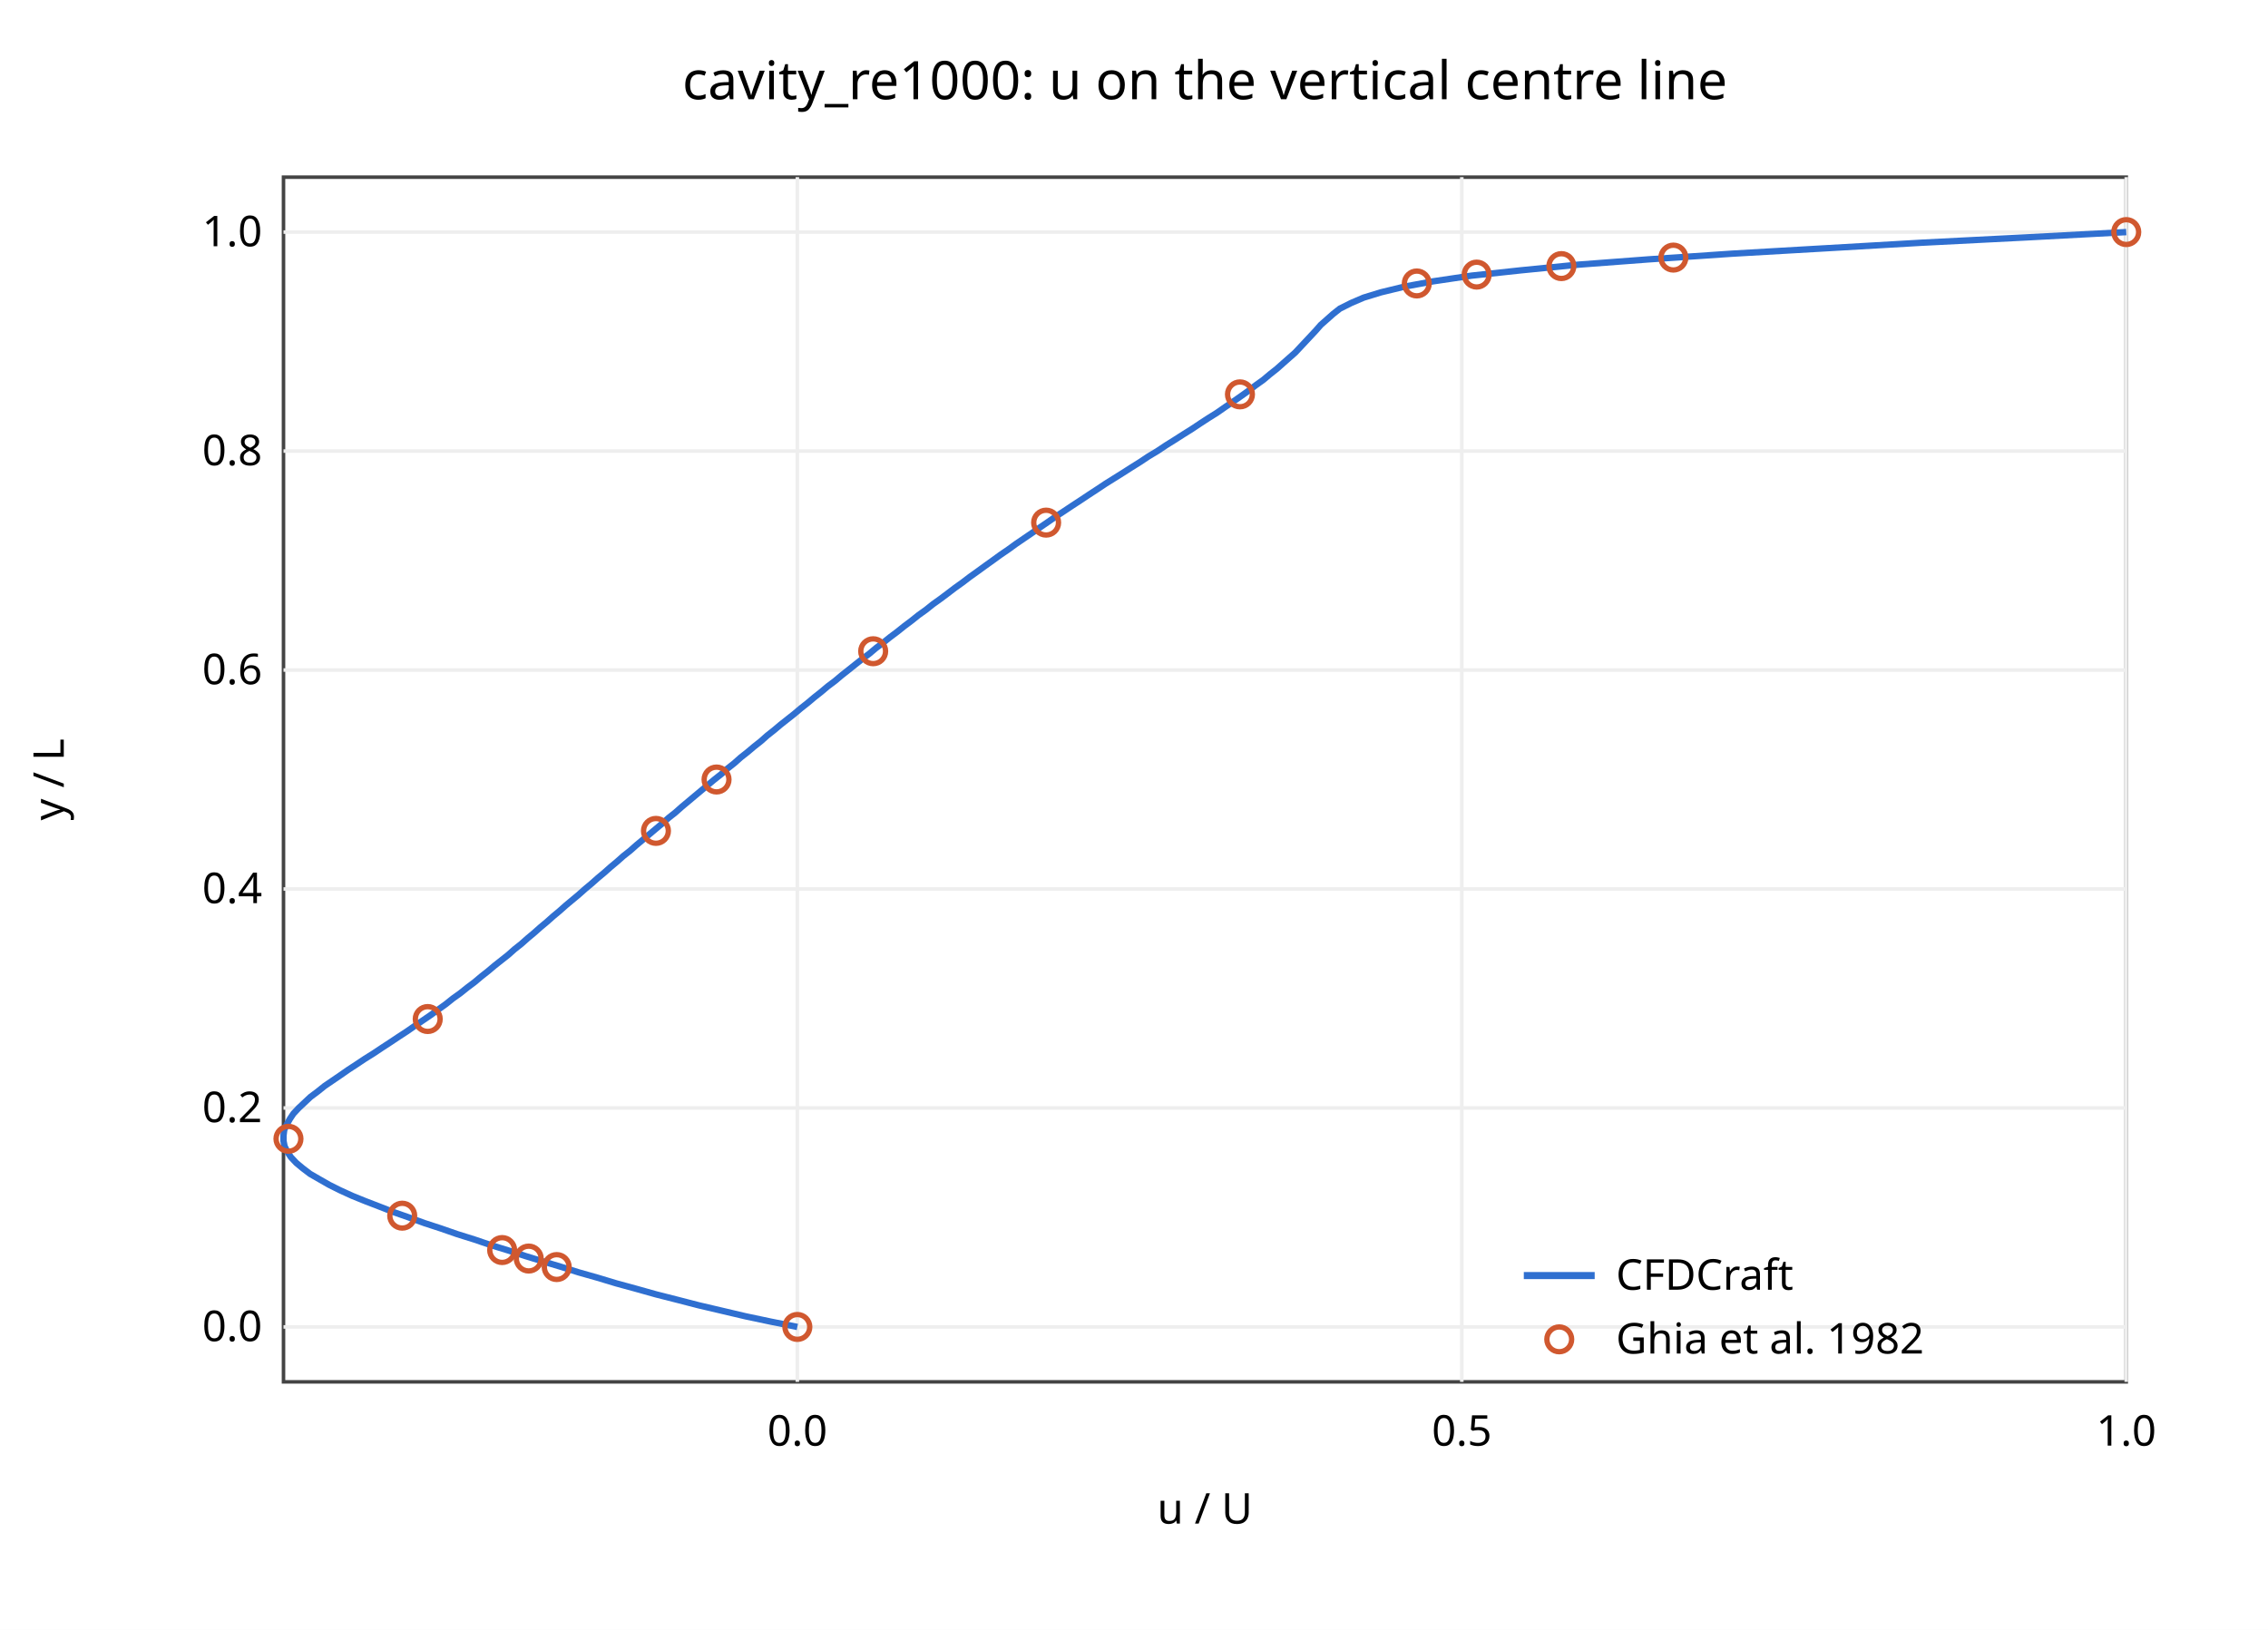
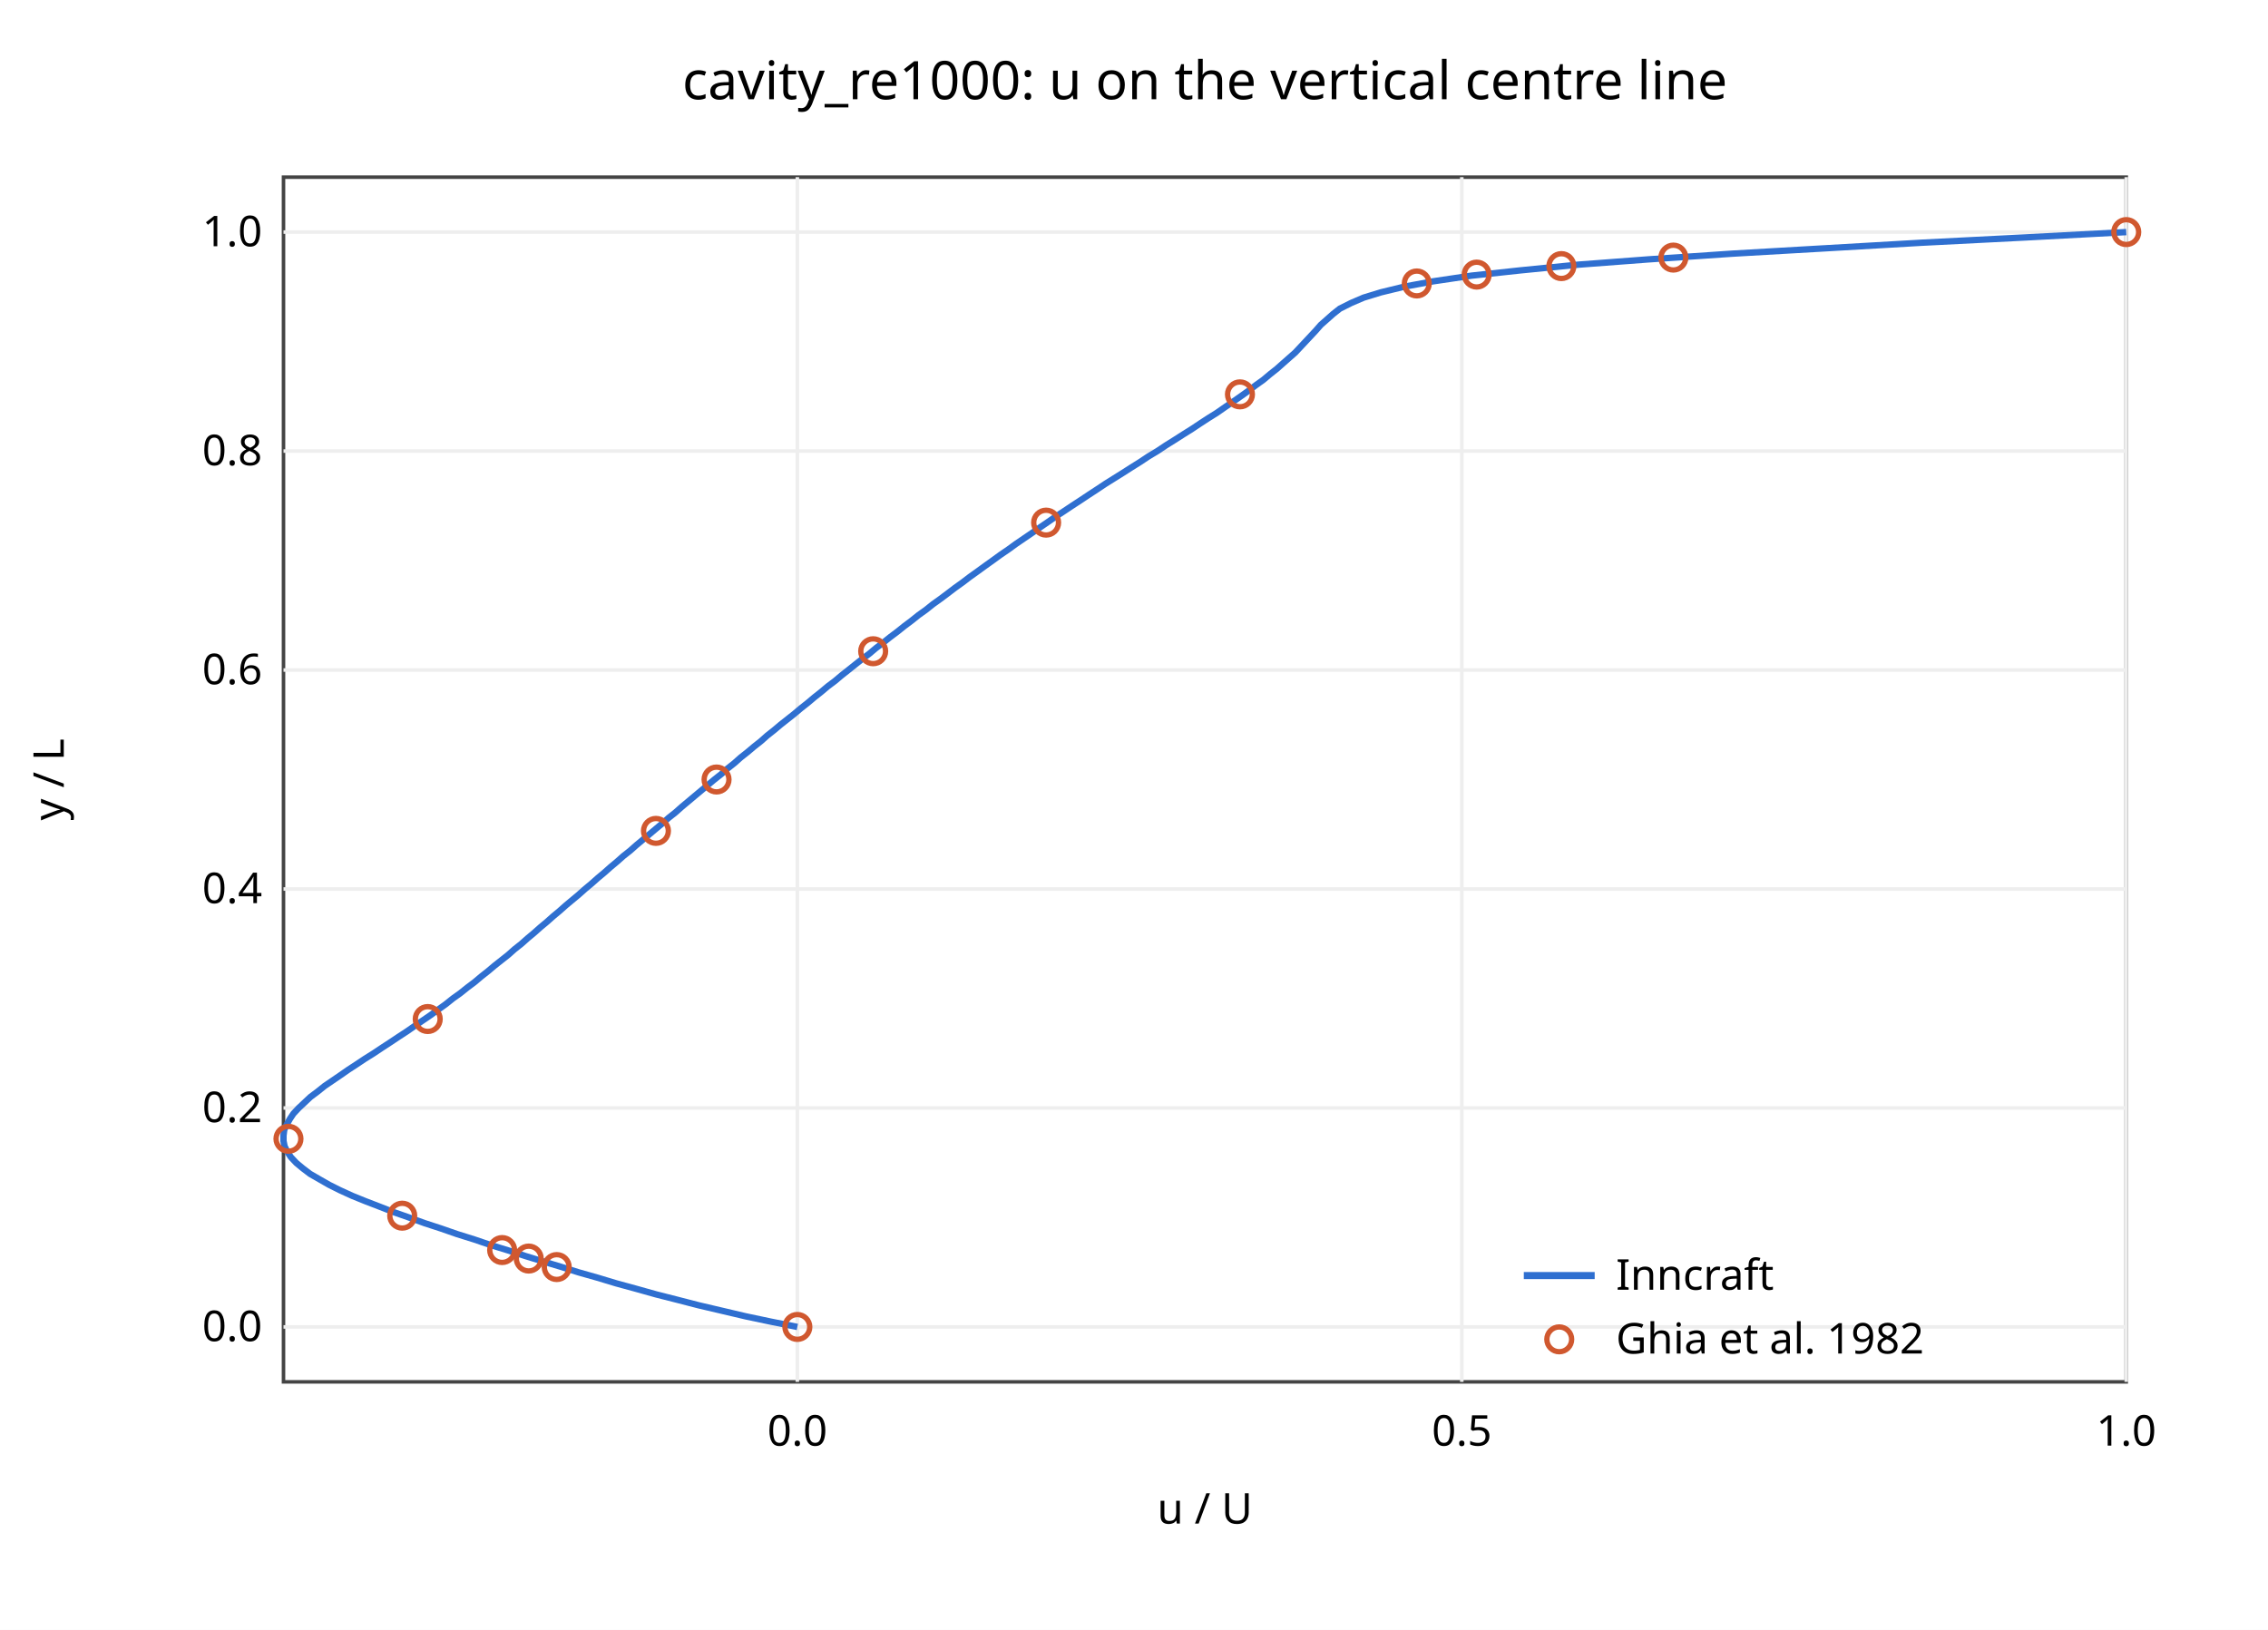
<svg xmlns="http://www.w3.org/2000/svg" width="640" height="460" viewBox="0 0 640 460" font-family="sans-serif" font-size="12">
  <rect width="640" height="460" fill="#fff" />
  <text x="340" y="28" text-anchor="middle" font-size="15">cavity_re1000: u on the vertical centre line</text>
  <rect x="80" y="50" width="520" height="340" fill="none" stroke="#444" />
  <text x="340" y="430" text-anchor="middle">u / U</text>
  <text x="18" y="220" text-anchor="middle" transform="rotate(-90 18 220)">y / L</text>
  <line x1="225.0" x2="225.0" y1="50" y2="390" stroke="#eee" />
  <text x="225.0" y="408" text-anchor="middle">0.0</text>
  <line x1="412.5" x2="412.5" y1="50" y2="390" stroke="#eee" />
  <text x="412.5" y="408" text-anchor="middle">0.5</text>
  <line x1="600.0" x2="600.0" y1="50" y2="390" stroke="#eee" />
  <text x="600.0" y="408" text-anchor="middle">1.0</text>
  <line x1="80" x2="600" y1="374.5" y2="374.5" stroke="#eee" />
  <text x="74" y="378.5" text-anchor="end">0.0</text>
  <line x1="80" x2="600" y1="312.7" y2="312.7" stroke="#eee" />
  <text x="74" y="316.7" text-anchor="end">0.2</text>
  <line x1="80" x2="600" y1="250.9" y2="250.9" stroke="#eee" />
  <text x="74" y="254.9" text-anchor="end">0.4</text>
  <line x1="80" x2="600" y1="189.1" y2="189.1" stroke="#eee" />
  <text x="74" y="193.1" text-anchor="end">0.6</text>
  <line x1="80" x2="600" y1="127.3" y2="127.3" stroke="#eee" />
  <text x="74" y="131.3" text-anchor="end">0.8</text>
  <line x1="80" x2="600" y1="65.5" y2="65.5" stroke="#eee" />
  <text x="74" y="69.5" text-anchor="end">1.0</text>
  <polyline points="225.0,374.5 217.5,373.0 210.4,371.5 203.6,369.9 197.2,368.4 191.0,366.8 185.1,365.3 179.4,363.7 173.9,362.2 168.6,360.6 163.3,359.1 158.2,357.5 153.2,356.0 148.3,354.5 143.4,352.9 138.5,351.4 133.8,349.8 129.0,348.3 124.4,346.7 119.8,345.2 115.4,343.6 111.1,342.1 107.0,340.5 103.1,339.0 99.4,337.5 95.9,335.9 92.9,334.4 90.1,332.8 87.5,331.3 85.4,329.7 83.6,328.2 82.1,326.6 81.1,325.1 80.3,323.5 80.0,322.0 80.0,320.5 80.2,318.9 80.9,317.4 81.8,315.8 82.8,314.3 84.3,312.7 85.9,311.2 87.6,309.6 89.6,308.1 91.6,306.5 93.8,305.0 96.0,303.5 98.3,301.9 100.6,300.4 103.0,298.8 105.4,297.3 107.8,295.7 110.1,294.2 112.5,292.6 114.8,291.1 117.1,289.5 119.3,288.0 121.5,286.5 123.7,284.9 125.8,283.4 127.8,281.8 129.9,280.3 131.9,278.7 133.9,277.2 135.8,275.6 137.7,274.1 139.6,272.5 141.5,271.0 143.4,269.5 145.2,267.9 147.1,266.4 148.9,264.8 150.7,263.3 152.5,261.7 154.3,260.2 156.1,258.6 157.9,257.1 159.7,255.5 161.5,254.0 163.3,252.5 165.1,250.9 166.9,249.4 168.7,247.8 170.5,246.3 172.3,244.7 174.1,243.2 175.9,241.6 177.8,240.1 179.6,238.5 181.4,237.0 183.2,235.5 185.1,233.9 186.9,232.4 188.7,230.8 190.6,229.3 192.4,227.7 194.2,226.2 196.1,224.6 197.9,223.1 199.8,221.5 201.6,220.0 203.5,218.5 205.3,216.9 207.2,215.4 209.0,213.8 210.9,212.3 212.8,210.7 214.7,209.2 216.5,207.6 218.4,206.1 220.3,204.5 222.2,203.0 224.1,201.5 226.0,199.9 227.9,198.4 229.8,196.8 231.7,195.3 233.6,193.7 235.6,192.2 237.5,190.6 239.4,189.1 241.4,187.5 243.3,186.0 245.3,184.5 247.2,182.9 249.2,181.4 251.2,179.8 253.2,178.3 255.2,176.7 257.2,175.2 259.2,173.6 261.3,172.1 263.3,170.5 265.4,169.0 267.4,167.5 269.5,165.9 271.6,164.4 273.7,162.8 275.8,161.3 278.0,159.7 280.1,158.2 282.3,156.6 284.5,155.1 286.7,153.5 288.9,152.0 291.1,150.5 293.4,148.9 295.6,147.4 297.9,145.8 300.2,144.3 302.6,142.7 304.9,141.2 307.3,139.6 309.6,138.1 312.0,136.5 314.4,135.0 316.8,133.5 319.3,131.9 321.7,130.4 324.1,128.8 326.6,127.3 329.0,125.7 331.4,124.2 333.9,122.6 336.3,121.1 338.7,119.5 341.0,118.0 343.4,116.5 345.7,114.9 347.9,113.4 350.2,111.8 352.3,110.3 354.4,108.7 356.5,107.2 358.4,105.6 360.3,104.1 362.1,102.5 363.8,101.0 365.5,99.5 367.0,97.9 368.4,96.4 369.9,94.8 371.3,93.3 372.7,91.7 374.4,90.2 376.2,88.6 378.1,87.1 381.3,85.5 384.8,84.0 389.7,82.5 396.3,80.9 404.4,79.4 415.2,77.8 429.1,76.3 445.3,74.7 465.2,73.2 488.7,71.6 514.7,70.1 542.3,68.5 571.8,67.0 600.0,65.5" fill="none" stroke="#2f6fd0" stroke-width="1.8" />
  <line x1="430" x2="450" y1="360" y2="360" stroke="#2f6fd0" stroke-width="2" />
-   <text x="456" y="364">CFDCraft</text>
+   <text x="456" y="364">Inncraft</text>
  <circle cx="600.0" cy="65.5" r="3.5" fill="none" stroke="#d0582f" stroke-width="1.5" />
  <circle cx="472.2" cy="72.7" r="3.5" fill="none" stroke="#d0582f" stroke-width="1.5" />
  <circle cx="440.6" cy="75.1" r="3.5" fill="none" stroke="#d0582f" stroke-width="1.5" />
  <circle cx="416.7" cy="77.5" r="3.5" fill="none" stroke="#d0582f" stroke-width="1.5" />
  <circle cx="399.8" cy="80.0" r="3.5" fill="none" stroke="#d0582f" stroke-width="1.5" />
  <circle cx="349.9" cy="111.3" r="3.5" fill="none" stroke="#d0582f" stroke-width="1.5" />
  <circle cx="295.2" cy="147.5" r="3.5" fill="none" stroke="#d0582f" stroke-width="1.5" />
  <circle cx="246.4" cy="183.8" r="3.5" fill="none" stroke="#d0582f" stroke-width="1.5" />
  <circle cx="202.2" cy="220.0" r="3.5" fill="none" stroke="#d0582f" stroke-width="1.5" />
  <circle cx="185.1" cy="234.5" r="3.5" fill="none" stroke="#d0582f" stroke-width="1.5" />
  <circle cx="120.7" cy="287.6" r="3.5" fill="none" stroke="#d0582f" stroke-width="1.5" />
  <circle cx="81.4" cy="321.4" r="3.5" fill="none" stroke="#d0582f" stroke-width="1.5" />
  <circle cx="113.5" cy="343.1" r="3.5" fill="none" stroke="#d0582f" stroke-width="1.5" />
  <circle cx="141.7" cy="352.8" r="3.5" fill="none" stroke="#d0582f" stroke-width="1.5" />
  <circle cx="149.2" cy="355.2" r="3.5" fill="none" stroke="#d0582f" stroke-width="1.5" />
  <circle cx="157.1" cy="357.6" r="3.5" fill="none" stroke="#d0582f" stroke-width="1.5" />
  <circle cx="225.0" cy="374.5" r="3.5" fill="none" stroke="#d0582f" stroke-width="1.5" />
  <circle cx="440" cy="378" r="3.5" fill="none" stroke="#d0582f" stroke-width="1.5" />
  <text x="456" y="382">Ghia et al. 1982</text>
</svg>
